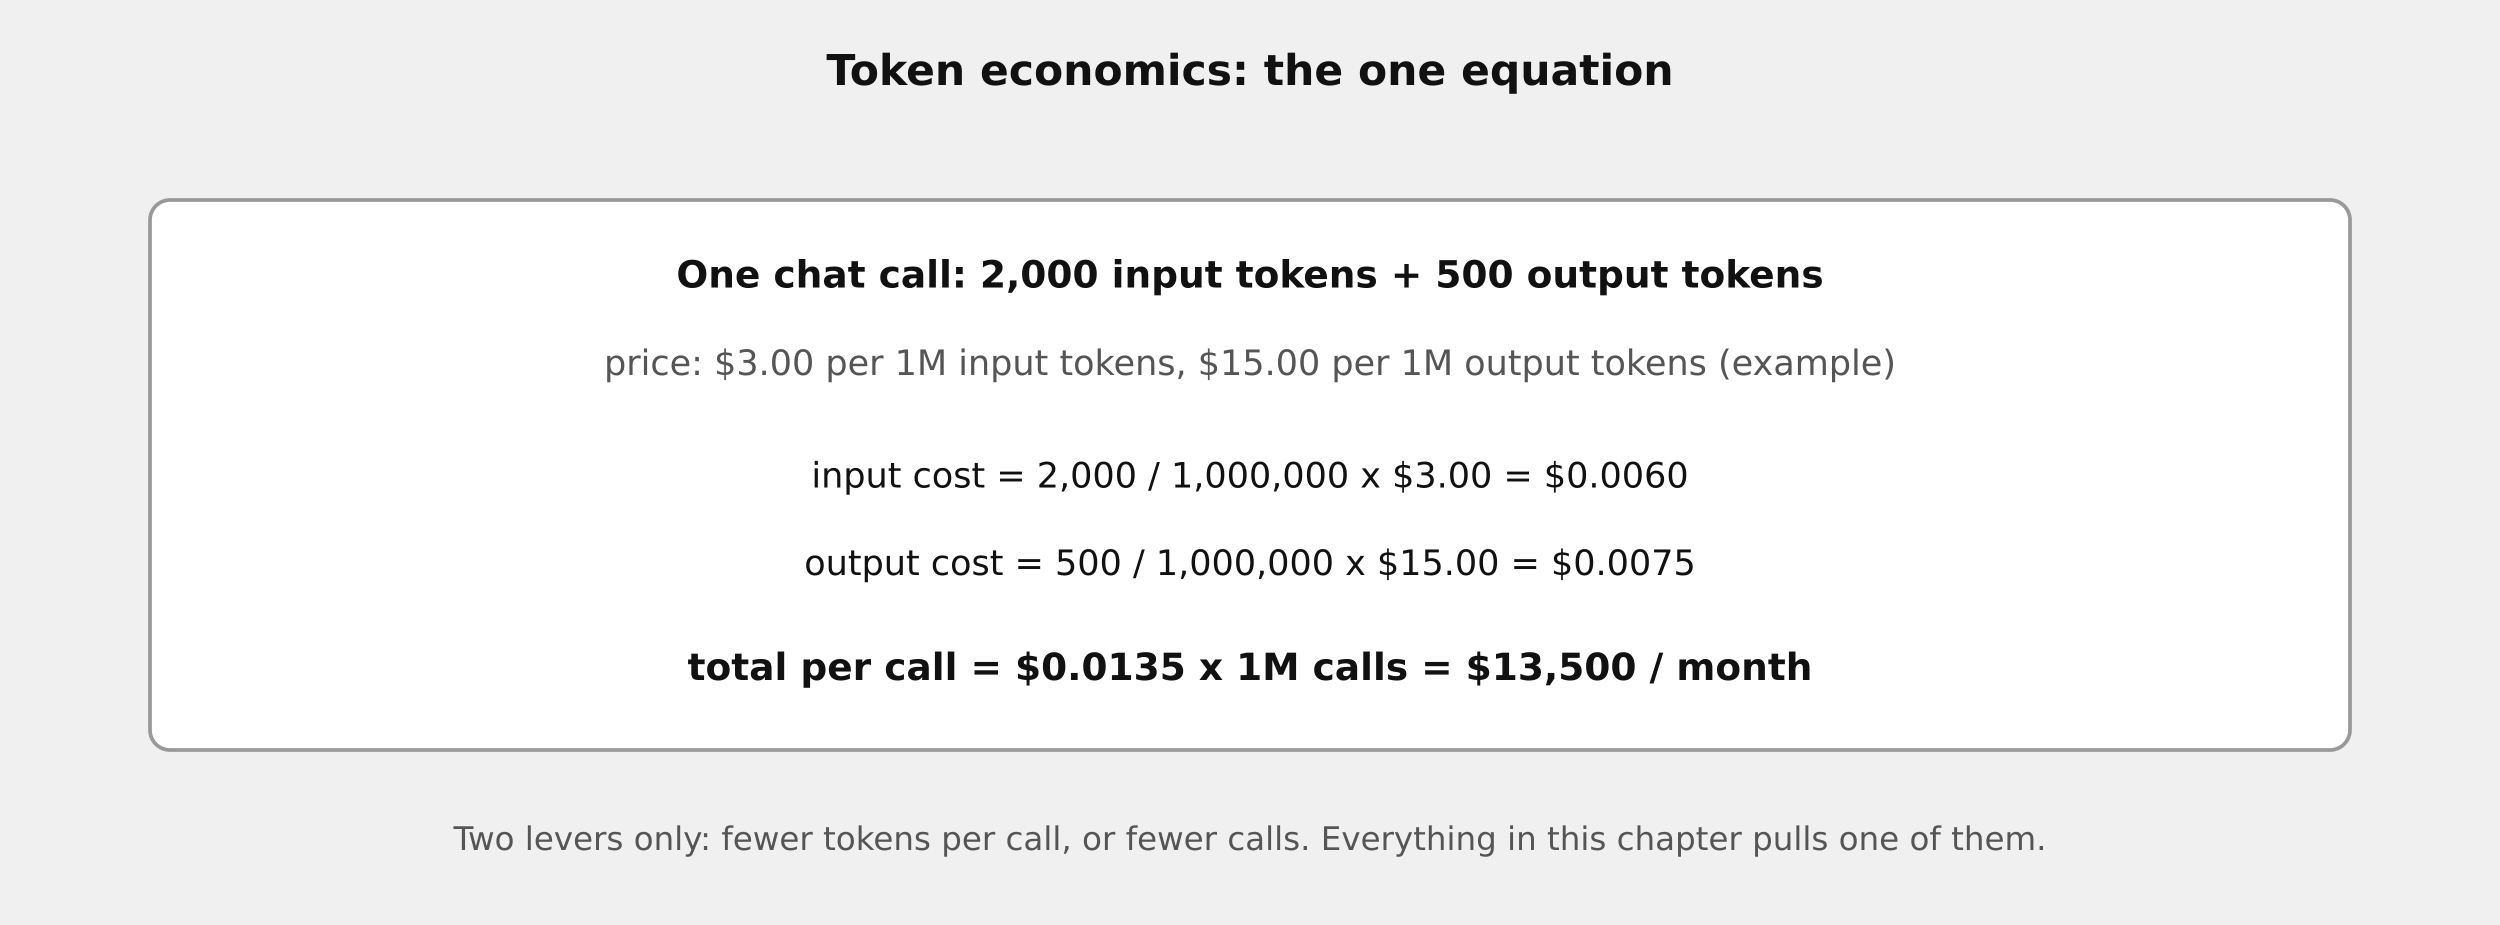
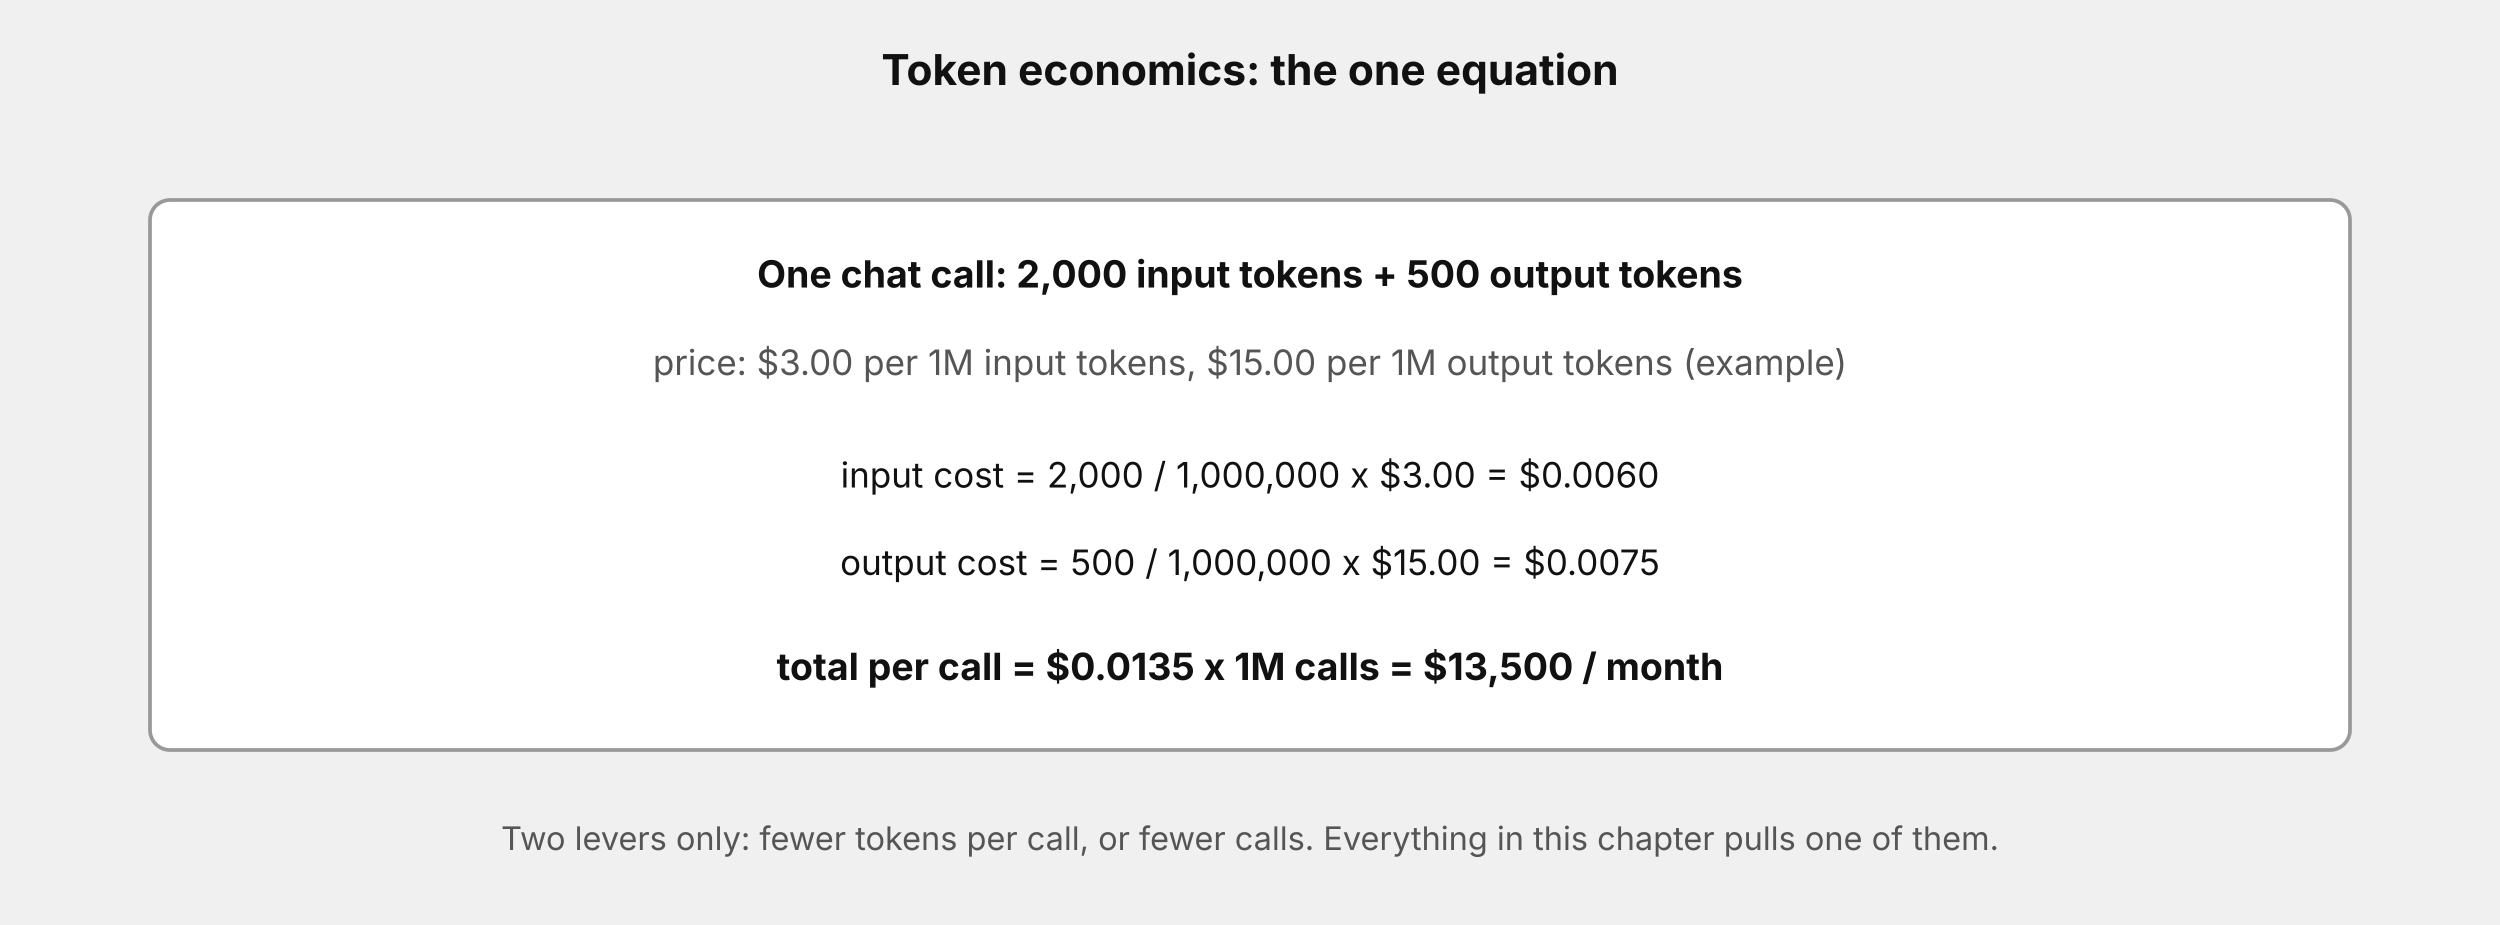
- <svg xmlns="http://www.w3.org/2000/svg" width="100%" viewBox="0 0 1000 370" role="img" style="background:#ffffff;font-family:DejaVu Sans,Verdana,sans-serif" aria-label="Worked example: token counts times price equals call cost">
+ <svg xmlns="http://www.w3.org/2000/svg" width="100%" viewBox="0 0 1000 370" role="img" style="background:#ffffff;font-family:'Anthropic Sans',Inter,'Source Sans 3','IBM Plex Sans',sans-serif" aria-label="Worked example: token counts times price equals call cost">
  <defs>
    <marker id="ah" viewBox="0 0 10 10" refX="8" refY="5" markerWidth="7" markerHeight="7" orient="auto-start-reverse">
      <path d="M0,0 L10,5 L0,10 z" fill="#666666" />
    </marker>
  </defs>
  <text x="500" y="34" text-anchor="middle" font-size="17" fill="#111111" font-weight="bold">Token economics: the one equation</text>
  <rect x="60" y="80" width="880" height="220" rx="8" fill="#ffffff" stroke="#999999" stroke-width="1.5" />
  <text x="500" y="115" text-anchor="middle" font-size="15" fill="#111111" font-weight="bold">One chat call: 2,000 input tokens + 500 output tokens</text>
  <text x="500" y="150" text-anchor="middle" font-size="14" fill="#555555">price: $3.00 per 1M input tokens, $15.00 per 1M output tokens (example)</text>
  <text x="500" y="195" text-anchor="middle" font-size="14" fill="#111111">input cost  = 2,000 / 1,000,000 x $3.00  = $0.0060</text>
  <text x="500" y="230" text-anchor="middle" font-size="14" fill="#111111">output cost = 500 / 1,000,000 x $15.00 = $0.0075</text>
  <text x="500" y="272" text-anchor="middle" font-size="15" fill="#111111" font-weight="bold">total per call = $0.0135  x  1M calls = $13,500 / month</text>
  <text x="500" y="340" text-anchor="middle" font-size="13" fill="#555555">Two levers only: fewer tokens per call, or fewer calls. Everything in this chapter pulls one of them.</text>
</svg>
